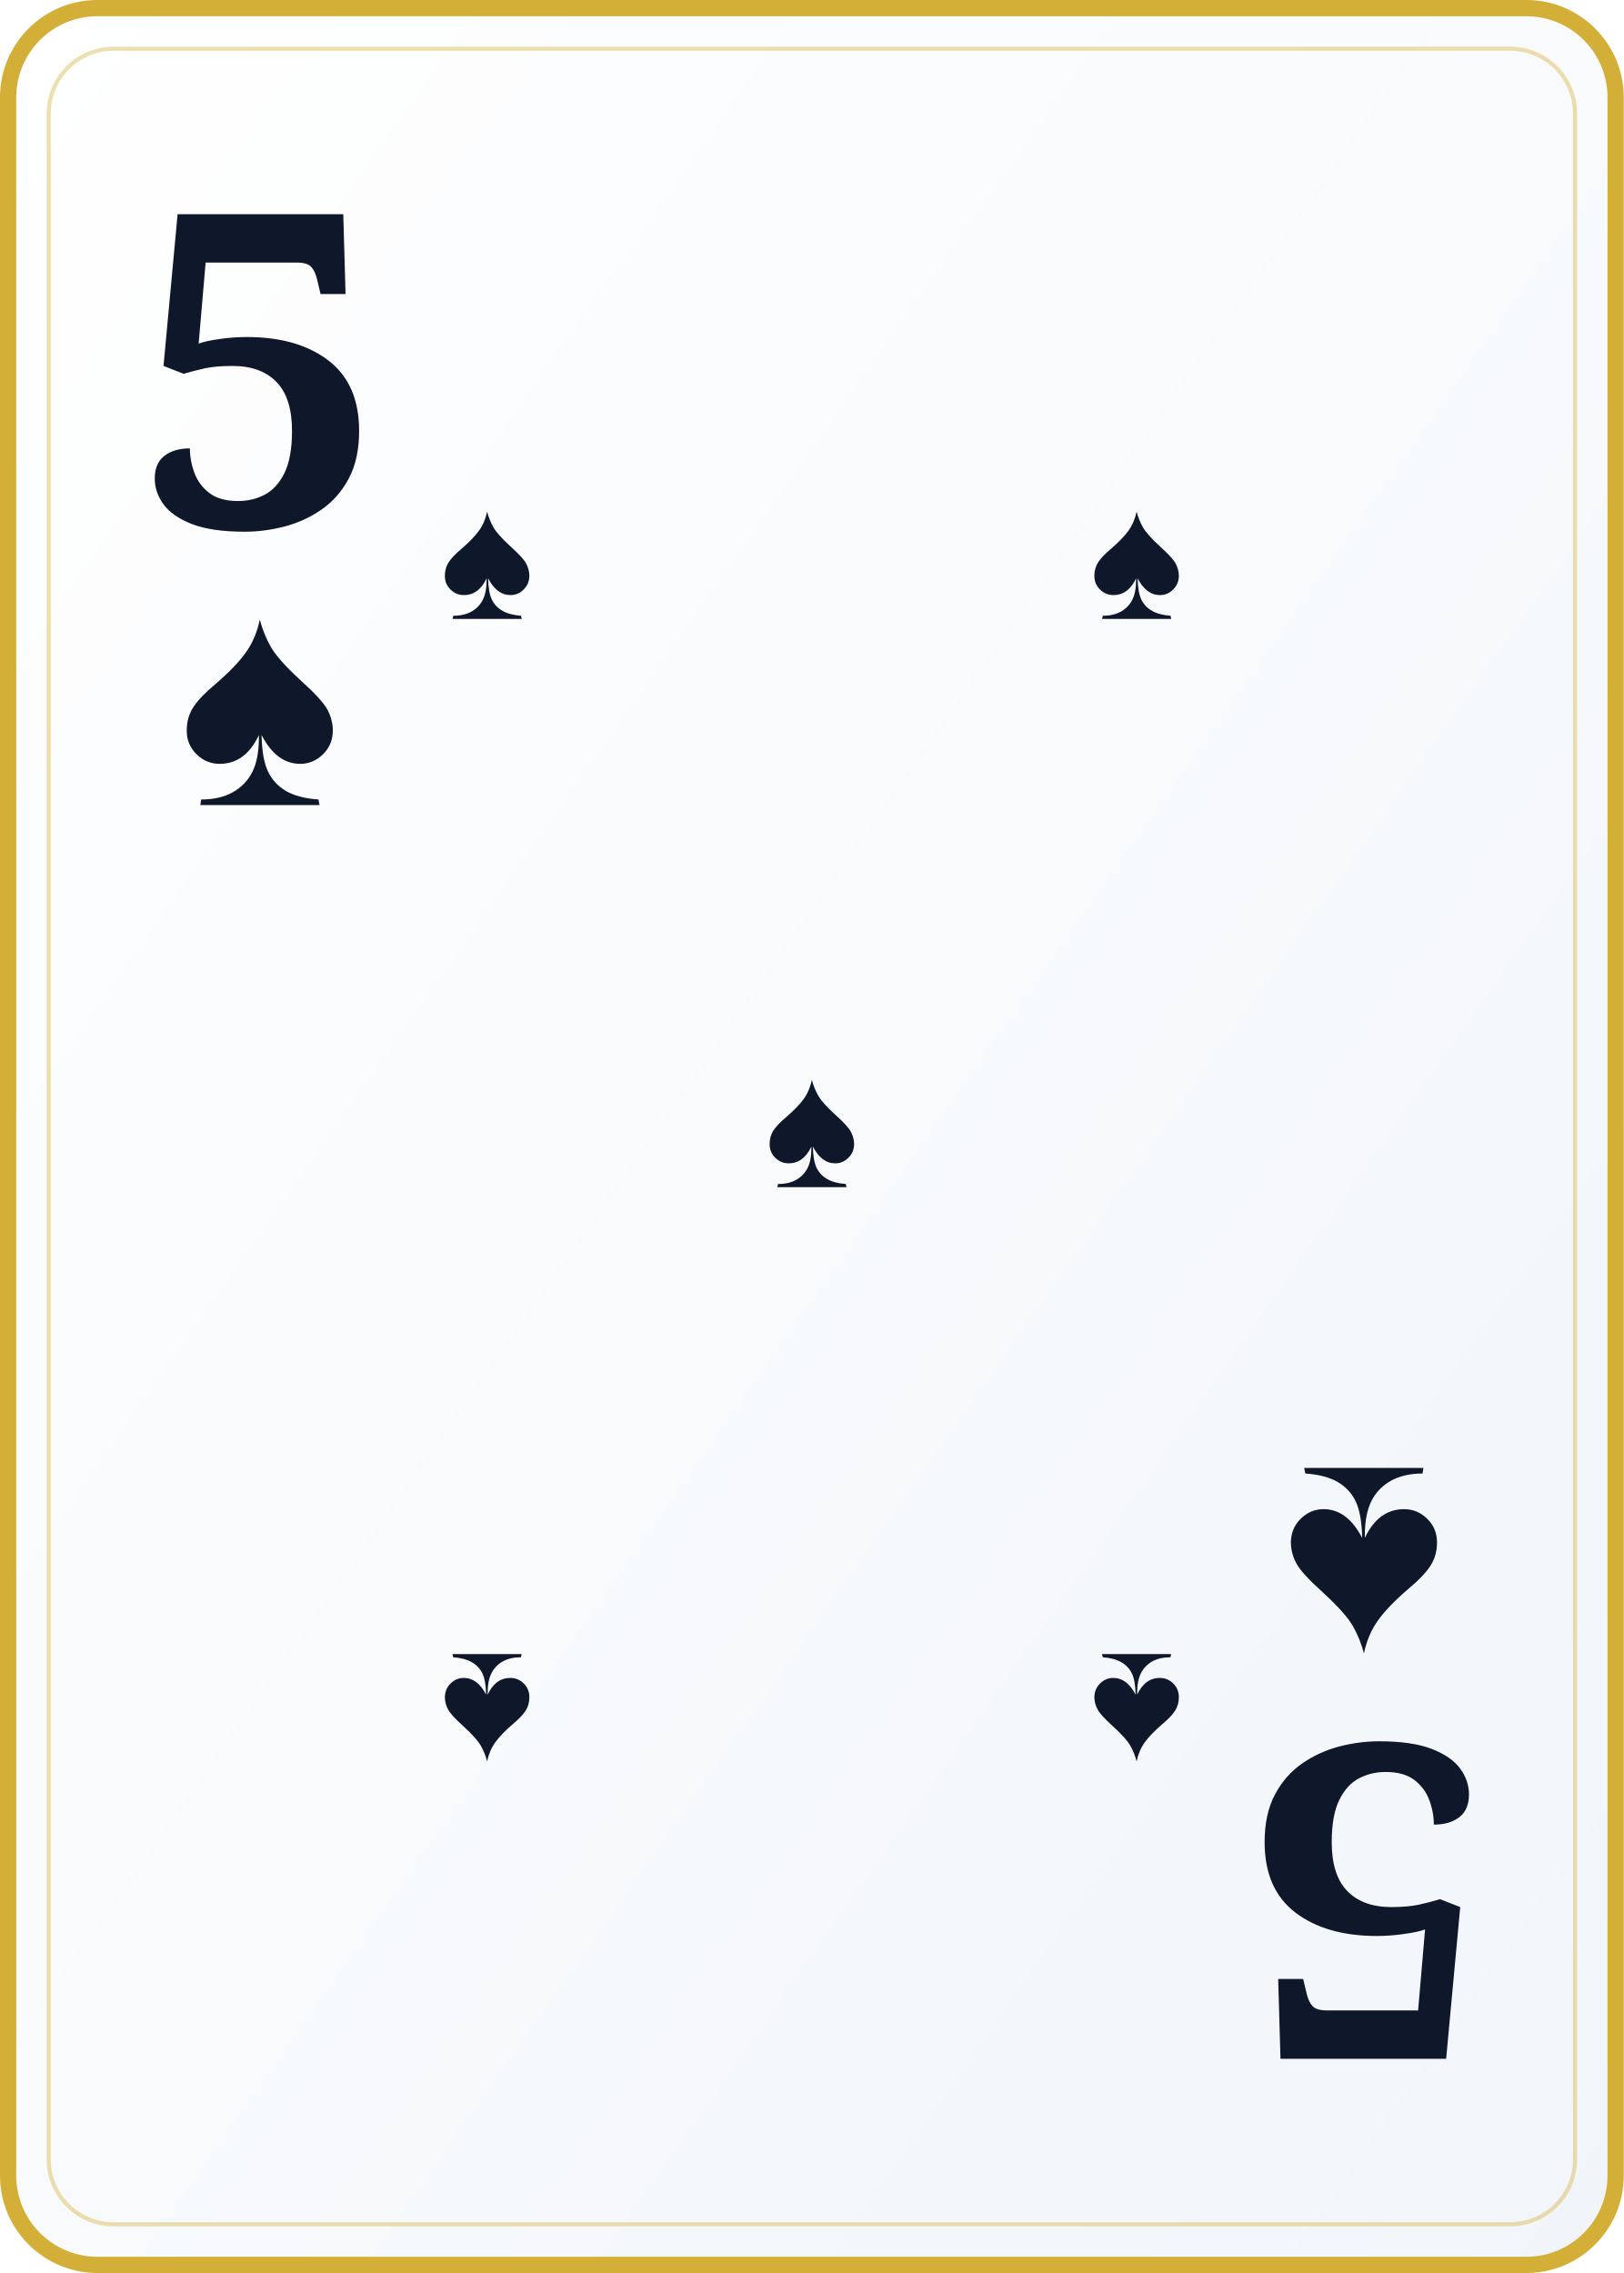
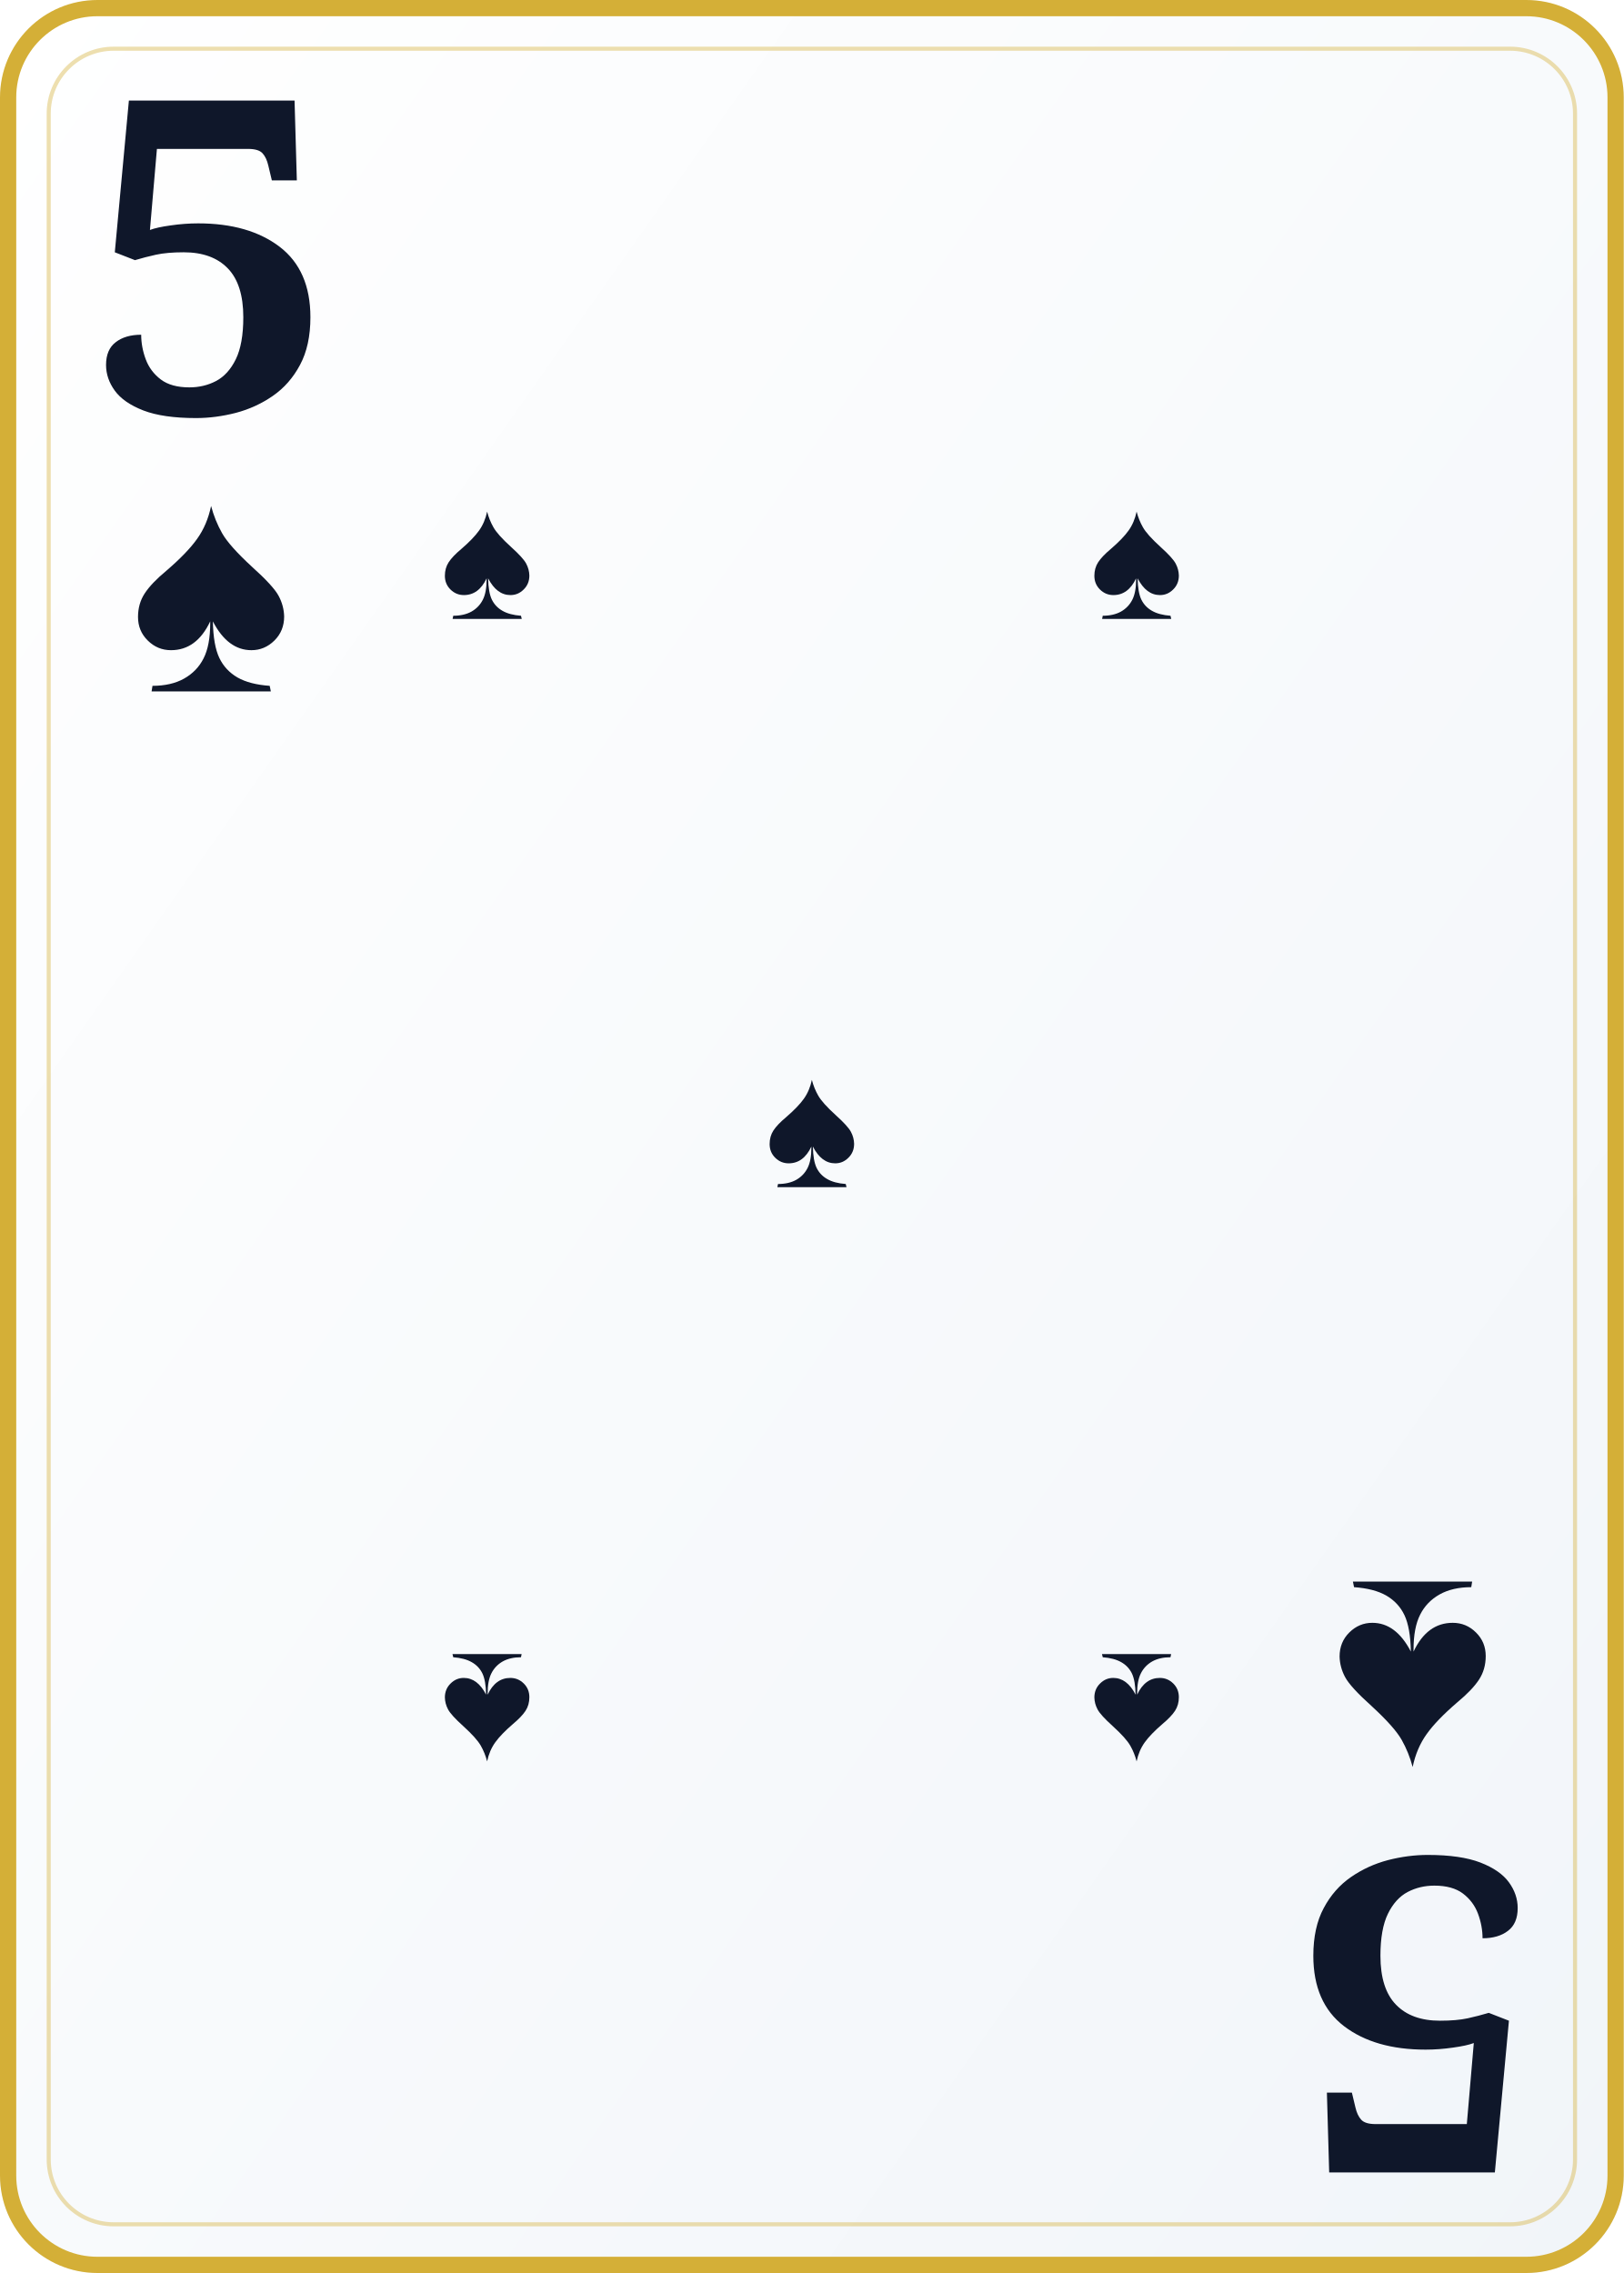
<svg xmlns="http://www.w3.org/2000/svg" viewBox="0 0 200 280" width="200" height="280">
  <defs>
    <linearGradient id="cardBg" x1="0%" y1="0%" x2="100%" y2="100%">
      <stop offset="0%" style="stop-color:#ffffff" />
      <stop offset="100%" style="stop-color:#f1f5f9" />
    </linearGradient>
  </defs>
  <rect width="200" height="280" rx="12" fill="url(#cardBg)" />
  <rect x="1" y="1" width="198" height="278" rx="11" fill="none" stroke="#d4af37" stroke-width="2" />
  <rect x="6" y="6" width="188" height="268" rx="8" fill="none" stroke="#d4af37" stroke-width="0.5" opacity="0.4" />
-   <text x="32" y="44" font-family="Georgia,serif" font-size="54" font-weight="900" fill="#0f172a" text-anchor="middle" dominant-baseline="central">5</text>
-   <text x="32" y="86" font-family="Arial,sans-serif" font-size="38" fill="#0f172a" text-anchor="middle" dominant-baseline="central">♠</text>
-   <text x="168" y="236" font-family="Georgia,serif" font-size="54" font-weight="900" fill="#0f172a" text-anchor="middle" dominant-baseline="central" transform="rotate(180,168,236)">5</text>
-   <text x="168" y="194" font-family="Arial,sans-serif" font-size="38" fill="#0f172a" text-anchor="middle" dominant-baseline="central" transform="rotate(180,168,194)">♠</text>
+   <text x="26" y="30" font-family="Georgia,serif" font-size="54" font-weight="900" fill="#0f172a" text-anchor="middle" dominant-baseline="central">5</text>
+   <text x="26" y="72" font-family="Arial,sans-serif" font-size="38" fill="#0f172a" text-anchor="middle" dominant-baseline="central">♠</text>
+   <text x="174" y="250" font-family="Georgia,serif" font-size="54" font-weight="900" fill="#0f172a" text-anchor="middle" dominant-baseline="central" transform="rotate(180,174,250)">5</text>
+   <text x="174" y="208" font-family="Arial,sans-serif" font-size="38" fill="#0f172a" text-anchor="middle" dominant-baseline="central" transform="rotate(180,174,208)">♠</text>
  <text x="60" y="70" font-family="Arial,sans-serif" font-size="22" fill="#0f172a" text-anchor="middle" dominant-baseline="middle">♠</text>
  <text x="140" y="70" font-family="Arial,sans-serif" font-size="22" fill="#0f172a" text-anchor="middle" dominant-baseline="middle">♠</text>
  <text x="100" y="140" font-family="Arial,sans-serif" font-size="22" fill="#0f172a" text-anchor="middle" dominant-baseline="middle">♠</text>
  <text x="60" y="210" font-family="Arial,sans-serif" font-size="22" fill="#0f172a" text-anchor="middle" dominant-baseline="middle" transform="rotate(180,60,210)">♠</text>
  <text x="140" y="210" font-family="Arial,sans-serif" font-size="22" fill="#0f172a" text-anchor="middle" dominant-baseline="middle" transform="rotate(180,140,210)">♠</text>
</svg>
